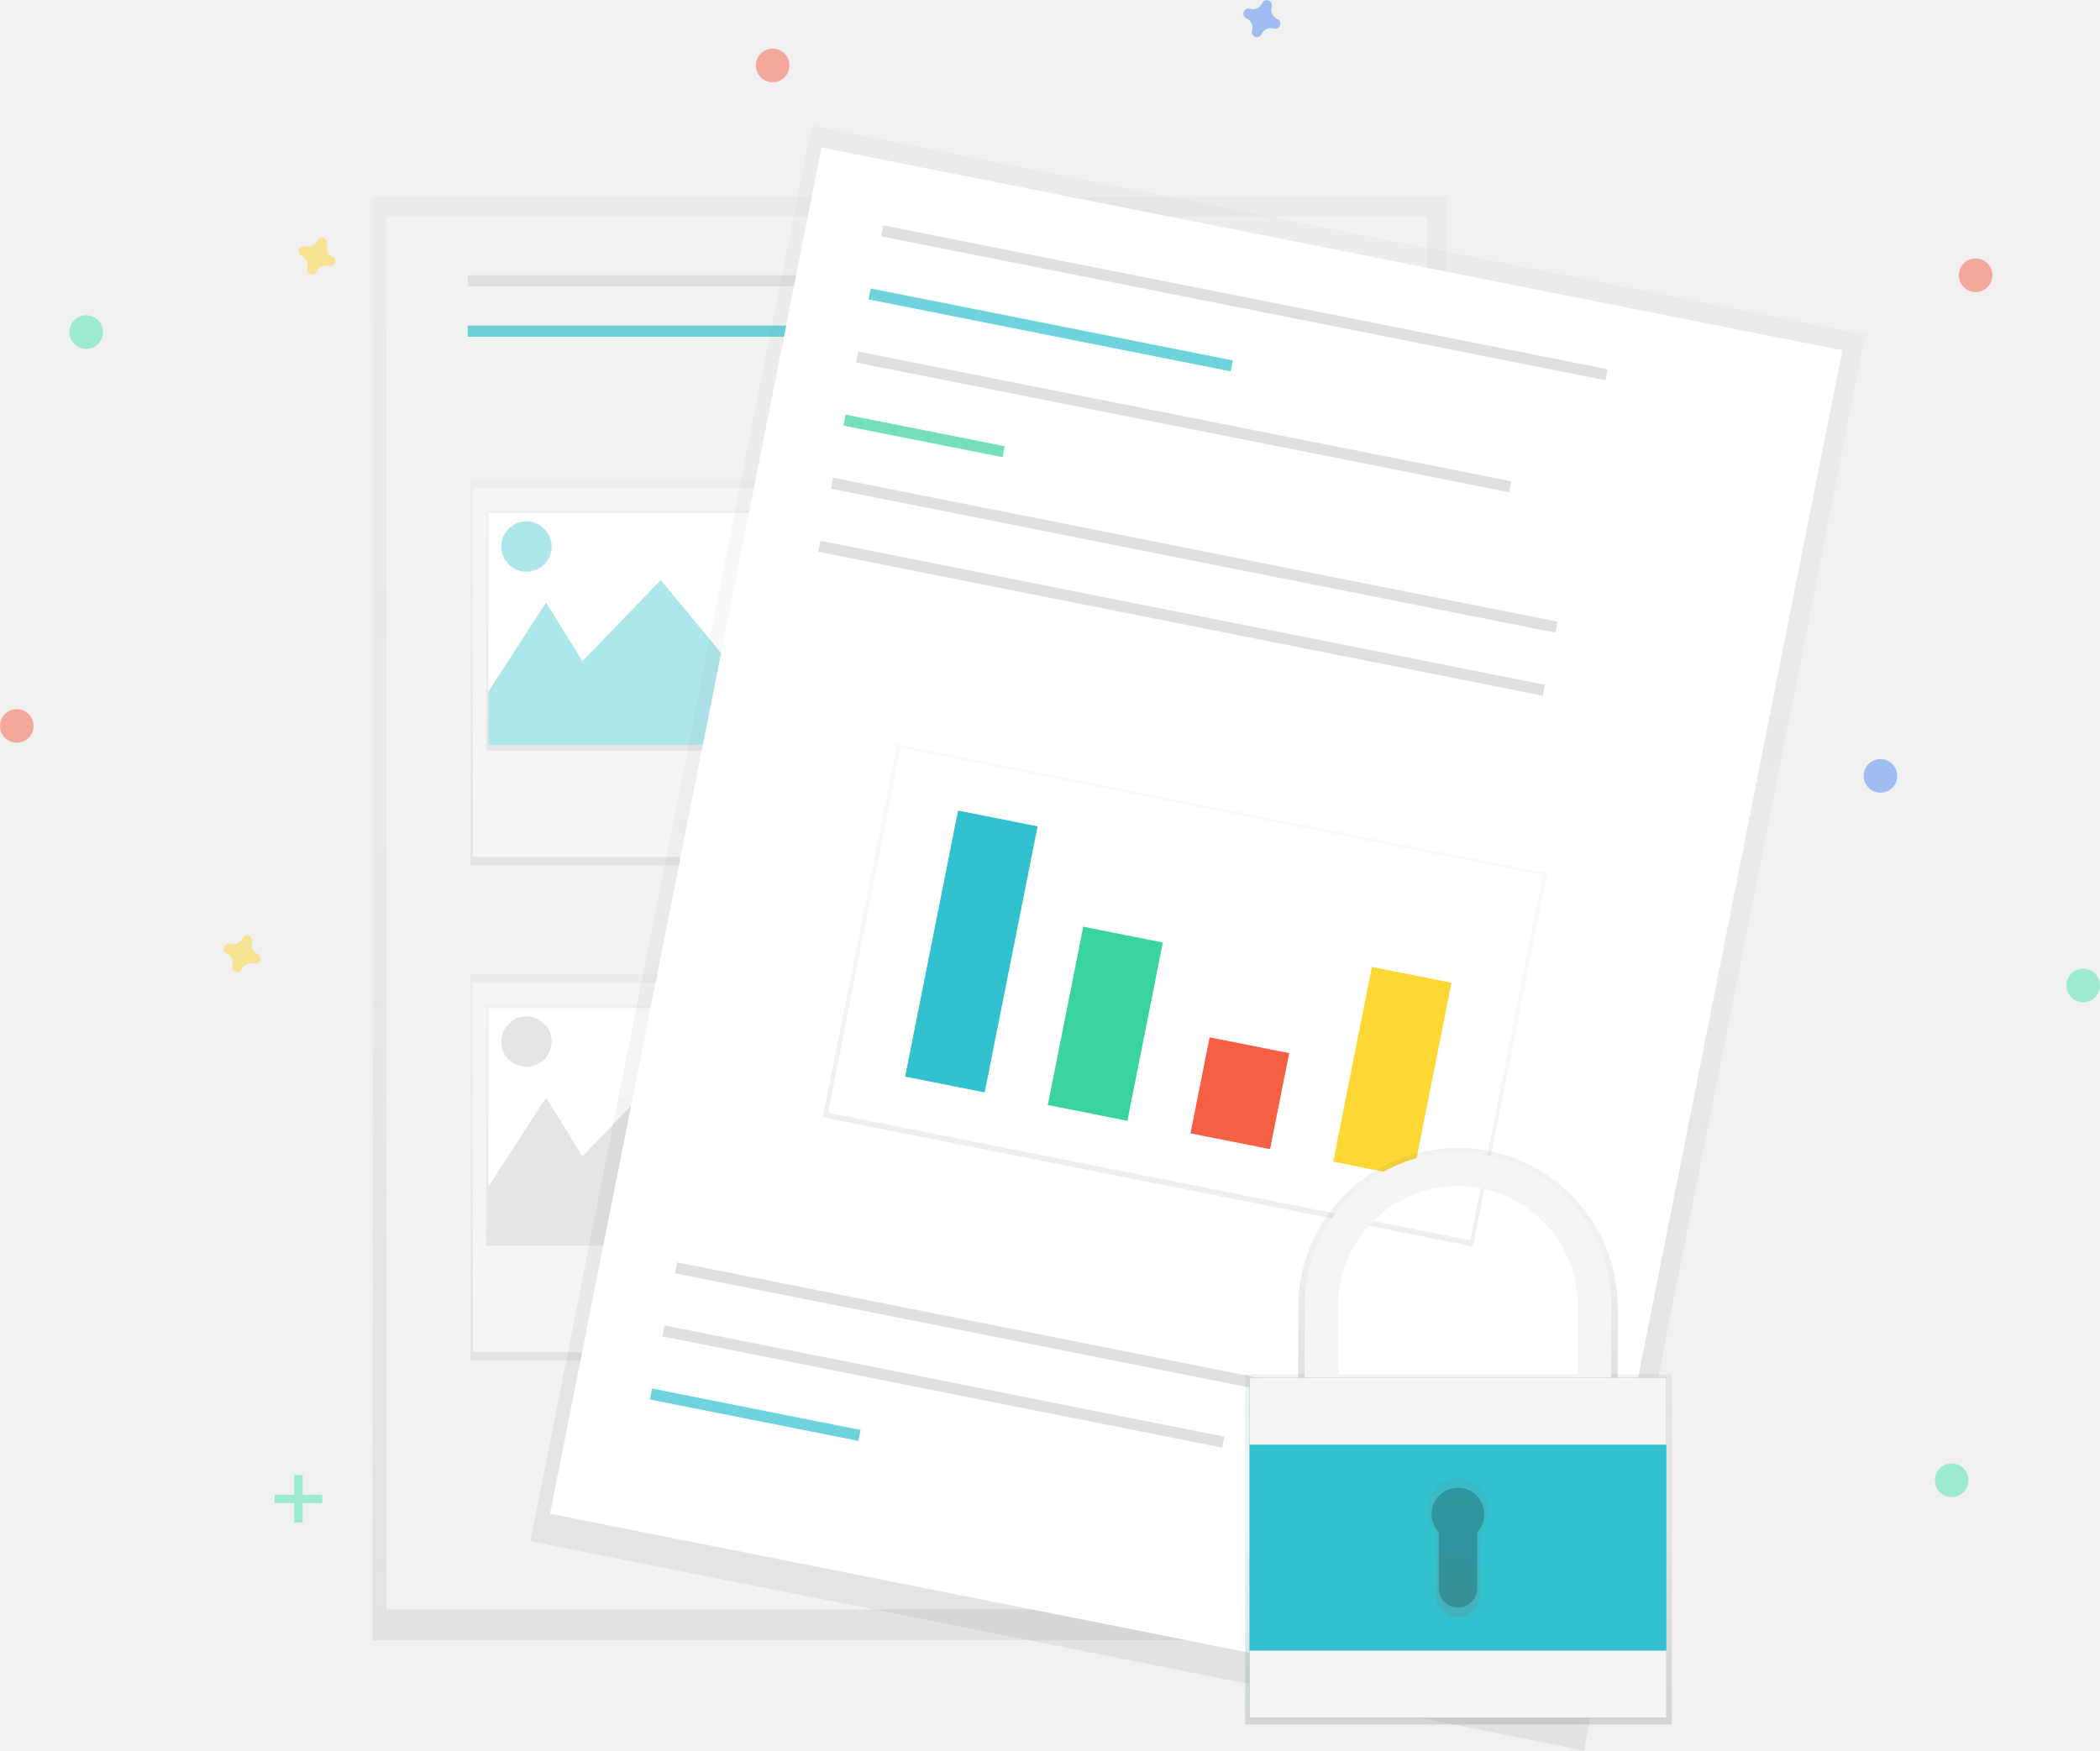
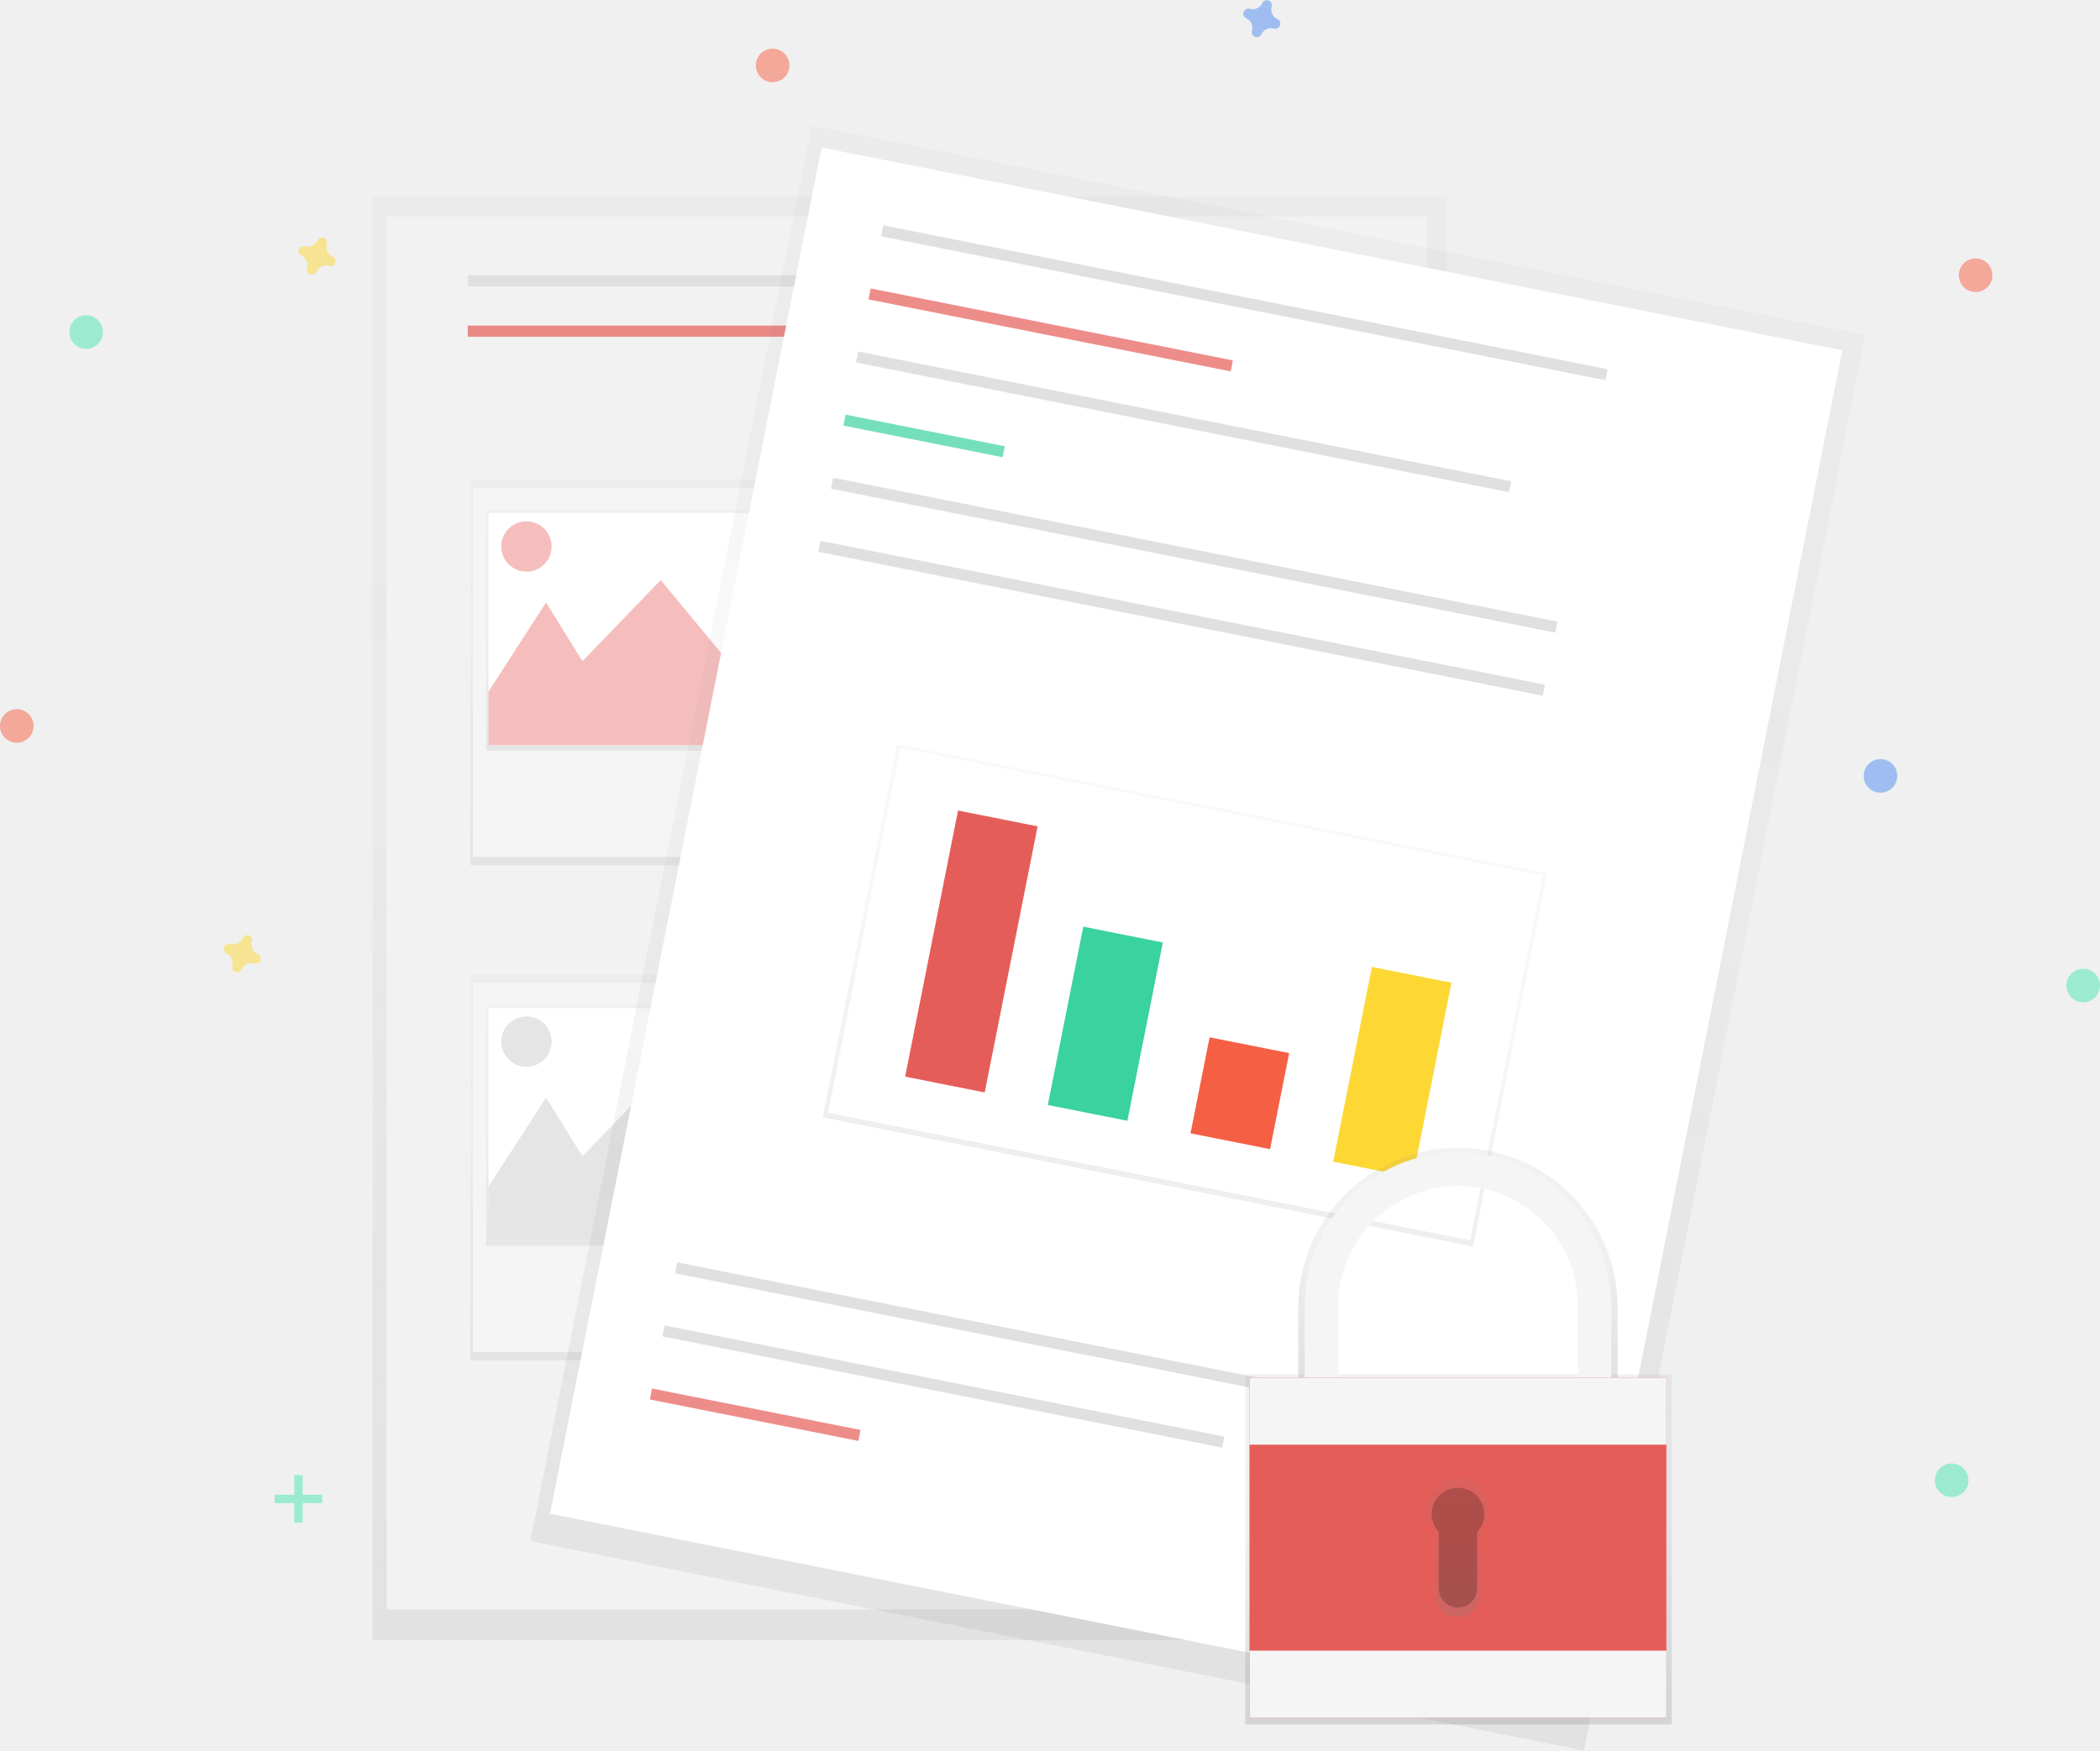
<svg xmlns="http://www.w3.org/2000/svg" xmlns:xlink="http://www.w3.org/1999/xlink" id="e8f68bdd-4984-4f2e-95b7-7fc8ec281257" data-name="Layer 1" width="918.14" height="765.54" viewBox="0 0 918.14 765.54">
  <defs>
    <linearGradient id="27aa7b70-b106-4a00-be67-693c8380e41d" x1="397.74" y1="717.25" x2="397.74" y2="86.11" gradientUnits="userSpaceOnUse">
      <stop offset="0" stop-color="gray" stop-opacity="0.25" />
      <stop offset="0.54" stop-color="gray" stop-opacity="0.12" />
      <stop offset="1" stop-color="gray" stop-opacity="0.1" />
    </linearGradient>
    <linearGradient id="46a816da-c484-41ec-8a6f-fbf14454d910" x1="288.88" y1="378.44" x2="288.88" y2="209.65" xlink:href="#27aa7b70-b106-4a00-be67-693c8380e41d" />
    <linearGradient id="32b634d8-28f1-48d9-a868-f602a2cad942" x1="288.88" y1="328.29" x2="288.88" y2="223.1" xlink:href="#27aa7b70-b106-4a00-be67-693c8380e41d" />
    <clipPath id="7a4c6aff-0be0-461b-a111-b3ae1b8fbf73" transform="translate(-140.93 -67.23)">
      <rect id="8cc91f6d-19b0-43cc-9c18-2faa83ac34ba" data-name="&lt;Rectangle&gt;" x="354.51" y="291.55" width="150.6" height="101.52" fill="#fff" />
    </clipPath>
    <linearGradient id="38f1cb81-8fac-4205-a0ff-a33ac00d354c" x1="288.88" y1="594.94" x2="288.88" y2="426.14" xlink:href="#27aa7b70-b106-4a00-be67-693c8380e41d" />
    <linearGradient id="6fc01aaf-135e-403e-a209-43b2a4fe59f1" x1="288.88" y1="544.79" x2="288.88" y2="439.6" xlink:href="#27aa7b70-b106-4a00-be67-693c8380e41d" />
    <clipPath id="79ce363a-d134-40e4-9f82-b96d04a36978" transform="translate(-140.93 -67.23)">
      <rect id="5b44e697-61fe-43bd-9a58-5f3e41301748" data-name="&lt;Rectangle&gt;" x="354.51" y="508.05" width="150.6" height="101.52" fill="#fff" />
    </clipPath>
    <linearGradient id="54803c44-522d-4b9e-9a34-f1f7b43e8483" x1="671.57" y1="760.34" x2="671.57" y2="129.2" gradientTransform="translate(1109.43 -194.1) rotate(90)" xlink:href="#27aa7b70-b106-4a00-be67-693c8380e41d" />
    <linearGradient id="089a6a47-adaa-499b-aefb-cd6464b62fb8" x1="670.96" y1="553.63" x2="670.96" y2="387.28" gradientTransform="translate(1129.51 -168.41) rotate(90)" xlink:href="#27aa7b70-b106-4a00-be67-693c8380e41d" />
    <linearGradient id="fd8d88e0-7826-450d-9e0b-001d1be709c2" x1="637.66" y1="754.12" x2="637.66" y2="601.05" xlink:href="#27aa7b70-b106-4a00-be67-693c8380e41d" />
    <linearGradient id="8d1793c5-b76e-44e2-a52e-569460402331" x1="778.37" y1="673.86" x2="778.37" y2="569.13" xlink:href="#27aa7b70-b106-4a00-be67-693c8380e41d" />
    <linearGradient id="4745700d-8097-45ff-9f71-625443fc4ad8" x1="778.37" y1="774.41" x2="778.37" y2="713.66" xlink:href="#27aa7b70-b106-4a00-be67-693c8380e41d" />
  </defs>
  <g opacity="0.5">
    <rect x="162.9" y="86.11" width="469.69" height="631.14" fill="url(#27aa7b70-b106-4a00-be67-693c8380e41d)" />
  </g>
  <rect x="169.02" y="94.67" width="455.01" height="609.12" fill="#f2f2f2" />
  <rect x="204.49" y="120.36" width="156.56" height="4.89" fill="#e0e0e0" />
-   <rect x="204.49" y="142.37" width="156.56" height="4.89" fill="#32C1CE" opacity="0.7" />
+   <rect x="204.49" y="142.37" width="156.56" height="4.89" fill="#E55D59" opacity="0.7" />
  <rect x="384.29" y="120.36" width="156.56" height="4.89" fill="#e0e0e0" />
  <rect x="408.75" y="259.8" width="156.56" height="4.89" fill="#e0e0e0" />
  <rect x="412.42" y="273.25" width="156.56" height="4.89" fill="#e0e0e0" />
  <rect x="419.76" y="286.7" width="156.56" height="4.89" fill="#e0e0e0" />
  <rect x="408.75" y="476.29" width="156.56" height="4.89" fill="#e0e0e0" />
  <rect x="412.42" y="489.75" width="156.56" height="4.89" fill="#e0e0e0" />
  <rect x="419.76" y="503.2" width="156.56" height="4.89" fill="#e0e0e0" />
  <g opacity="0.5">
    <rect x="205.71" y="209.65" width="166.35" height="168.79" fill="url(#46a816da-c484-41ec-8a6f-fbf14454d910)" />
  </g>
  <rect x="206.76" y="213.32" width="163.72" height="161.45" fill="#f5f5f5" />
  <g opacity="0.5">
    <rect x="212.53" y="223.1" width="152.7" height="105.19" fill="url(#32b634d8-28f1-48d9-a868-f602a2cad942)" />
  </g>
  <rect id="689f37f3-cc41-448d-b172-63ec123bc985" data-name="&lt;Rectangle&gt;" x="213.58" y="224.32" width="150.6" height="101.52" fill="#fff" />
  <g clip-path="url(#7a4c6aff-0be0-461b-a111-b3ae1b8fbf73)">
-     <polygon points="200.82 322.18 238.74 263.46 254.64 289.15 288.88 253.68 318.24 289.15 343.93 236.56 409.98 341.75 195.93 334.41 200.82 322.18" fill="#32C1CE" opacity="0.4" />
-     <circle cx="230.17" cy="239" r="11.01" fill="#32C1CE" opacity="0.4" />
+     <polygon points="200.82 322.18 238.74 263.46 254.64 289.15 288.88 253.68 318.24 289.15 343.93 236.56 409.98 341.75 195.93 334.41 200.82 322.18" fill="#E55D59" opacity="0.4" />
+     <circle cx="230.17" cy="239" r="11.01" fill="#E55D59" opacity="0.4" />
  </g>
  <g opacity="0.5">
    <rect x="205.71" y="426.14" width="166.35" height="168.79" fill="url(#38f1cb81-8fac-4205-a0ff-a33ac00d354c)" />
  </g>
  <rect x="206.76" y="429.81" width="163.72" height="161.45" fill="#f5f5f5" />
  <g opacity="0.5">
    <rect x="212.53" y="439.6" width="152.7" height="105.19" fill="url(#6fc01aaf-135e-403e-a209-43b2a4fe59f1)" />
  </g>
  <rect id="b429ac3a-f8a8-4171-bcce-5b6c002c0714" data-name="&lt;Rectangle&gt;" x="213.58" y="440.82" width="150.6" height="101.52" fill="#fff" />
  <g clip-path="url(#79ce363a-d134-40e4-9f82-b96d04a36978)">
    <polygon points="200.82 538.67 238.74 479.96 254.64 505.65 288.88 470.18 318.24 505.65 343.93 453.05 409.98 558.24 195.93 550.9 200.82 538.67" fill="#bdbdbd" opacity="0.4" />
    <circle cx="230.17" cy="455.5" r="11.01" fill="#bdbdbd" opacity="0.4" />
  </g>
  <g opacity="0.5">
    <rect x="349.09" y="242.63" width="631.14" height="469.69" transform="translate(-74.16 969.06) rotate(-78.76)" fill="url(#54803c44-522d-4b9e-9a34-f1f7b43e8483)" />
  </g>
  <rect x="359.37" y="247.33" width="609.12" height="455.01" transform="translate(-72.16 966.22) rotate(-78.76)" fill="#fff" />
  <rect x="523.5" y="197.22" width="322.91" height="4.89" transform="translate(-88.86 -196.94) rotate(11.24)" fill="#e0e0e0" />
  <rect x="433.36" y="650.7" width="322.91" height="4.89" transform="translate(-2.18 -170.66) rotate(11.24)" fill="#e0e0e0" />
  <rect x="428.58" y="671.14" width="249.52" height="4.89" transform="translate(1.01 -162.18) rotate(11.24)" fill="#e0e0e0" />
-   <rect x="424.6" y="683.47" width="92.96" height="4.89" transform="translate(1.84 -145.91) rotate(11.24)" fill="#32C1CE" opacity="0.7" />
-   <rect x="519.57" y="209.08" width="161.45" height="4.89" transform="translate(-88.17 -180.2) rotate(11.24)" fill="#32C1CE" opacity="0.7" />
+   <rect x="424.6" y="683.47" width="92.96" height="4.89" transform="translate(1.84 -145.91) rotate(11.24)" fill="#E55D59" opacity="0.7" />
+   <rect x="519.57" y="209.08" width="161.45" height="4.89" transform="translate(-88.17 -180.2) rotate(11.24)" fill="#E55D59" opacity="0.7" />
  <rect x="512.84" y="249.31" width="291.11" height="4.89" transform="translate(-79.21 -190.76) rotate(11.24)" fill="#e0e0e0" />
  <rect x="509.47" y="255.44" width="70.94" height="4.89" transform="translate(-80.19 -168.52) rotate(11.24)" fill="#3ad29f" opacity="0.7" />
  <rect x="501.56" y="307.59" width="322.91" height="4.89" transform="translate(-67.76 -190.54) rotate(11.24)" fill="#e0e0e0" />
  <g opacity="0.5">
    <rect x="575.87" y="357.6" width="166.35" height="289.88" transform="translate(-103.27 983.74) rotate(-78.76)" fill="url(#089a6a47-adaa-499b-aefb-cd6464b62fb8)" />
  </g>
  <rect x="516.06" y="420.61" width="286.22" height="162.68" transform="translate(-30.42 -186.11) rotate(11.24)" fill="#fff" />
  <rect x="496.08" y="335.18" width="322.91" height="4.89" transform="translate(-62.49 -188.94) rotate(11.24)" fill="#e0e0e0" />
-   <rect x="547.86" y="424.02" width="35.47" height="118.64" transform="translate(-35.84 -168.22) rotate(11.24)" fill="#32C1CE" />
+   <rect x="547.86" y="424.02" width="35.47" height="118.64" transform="translate(-35.84 -168.22) rotate(11.24)" fill="#E55D59" />
  <rect x="606.43" y="475.19" width="35.47" height="79.5" transform="translate(-28.56 -179.03) rotate(11.24)" fill="#3ad29f" />
  <rect x="665.23" y="523.93" width="35.47" height="42.81" transform="translate(-21.5 -189.92) rotate(11.24)" fill="#f55f44" />
  <rect x="731.91" y="492.72" width="35.47" height="86.84" transform="translate(-22.02 -203.09) rotate(11.24)" fill="#fdd835" />
  <g opacity="0.5">
    <rect x="128.65" y="645.09" width="3.67" height="20.79" fill="#47e6b1" />
    <rect x="269.58" y="712.31" width="3.67" height="20.79" transform="translate(853.2 384.07) rotate(90)" fill="#47e6b1" />
  </g>
  <path d="M699.44,75.56a4.49,4.49,0,0,1-2.5-5.43,2.16,2.16,0,0,0,.1-.5h0a2.25,2.25,0,0,0-4-1.49h0a2.16,2.16,0,0,0-.25.44,4.49,4.49,0,0,1-5.43,2.5,2.16,2.16,0,0,0-.5-.1h0a2.25,2.25,0,0,0-1.49,4h0a2.16,2.16,0,0,0,.44.25,4.49,4.49,0,0,1,2.5,5.43,2.16,2.16,0,0,0-.1.5h0a2.25,2.25,0,0,0,4,1.49h0a2.16,2.16,0,0,0,.25-.44,4.49,4.49,0,0,1,5.43-2.5,2.16,2.16,0,0,0,.5.1h0a2.25,2.25,0,0,0,1.49-4h0A2.16,2.16,0,0,0,699.44,75.56Z" transform="translate(-140.93 -67.23)" fill="#4d8af0" opacity="0.5" />
  <path d="M286.33,179.4a4.49,4.49,0,0,1-2.5-5.43,2.16,2.16,0,0,0,.1-.5h0a2.25,2.25,0,0,0-4-1.49h0a2.16,2.16,0,0,0-.25.44,4.49,4.49,0,0,1-5.43,2.5,2.16,2.16,0,0,0-.5-.1h0a2.25,2.25,0,0,0-1.49,4h0a2.16,2.16,0,0,0,.44.25,4.49,4.49,0,0,1,2.5,5.43,2.16,2.16,0,0,0-.1.5h0a2.25,2.25,0,0,0,4,1.49h0a2.16,2.16,0,0,0,.25-.44,4.49,4.49,0,0,1,5.43-2.5,2.16,2.16,0,0,0,.5.1h0a2.25,2.25,0,0,0,1.49-4h0A2.16,2.16,0,0,0,286.33,179.4Z" transform="translate(-140.93 -67.23)" fill="#fdd835" opacity="0.5" />
  <path d="M253.63,484.46a4.49,4.49,0,0,1-2.5-5.43,2.16,2.16,0,0,0,.1-.5h0a2.25,2.25,0,0,0-4-1.49h0a2.16,2.16,0,0,0-.25.44,4.49,4.49,0,0,1-5.43,2.5,2.16,2.16,0,0,0-.5-.1h0a2.25,2.25,0,0,0-1.49,4h0a2.16,2.16,0,0,0,.44.25,4.49,4.49,0,0,1,2.5,5.43,2.16,2.16,0,0,0-.1.5h0a2.25,2.25,0,0,0,4,1.49h0a2.16,2.16,0,0,0,.25-.44,4.49,4.49,0,0,1,5.43-2.5,2.16,2.16,0,0,0,.5.1h0a2.25,2.25,0,0,0,1.49-4h0A2.16,2.16,0,0,0,253.63,484.46Z" transform="translate(-140.93 -67.23)" fill="#fdd835" opacity="0.5" />
  <circle cx="337.81" cy="28.62" r="7.34" fill="#f55f44" opacity="0.5" />
  <circle cx="7.34" cy="317.46" r="7.34" fill="#f55f44" opacity="0.5" />
  <circle cx="863.76" cy="120.36" r="7.34" fill="#f55f44" opacity="0.5" />
  <circle cx="822.17" cy="339.3" r="7.34" fill="#4d8af0" opacity="0.5" />
  <circle cx="37.68" cy="145.22" r="7.34" fill="#47e6b1" opacity="0.5" />
  <circle cx="853.29" cy="647.34" r="7.34" fill="#47e6b1" opacity="0.5" />
  <circle cx="910.8" cy="430.97" r="7.34" fill="#47e6b1" opacity="0.5" />
  <rect x="544.42" y="601.05" width="186.48" height="153.07" fill="url(#fd8d88e0-7826-450d-9e0b-001d1be709c2)" />
  <path d="M723.82,639a54.55,54.55,0,0,1,109.1,0v34.91h15.27V639a69.82,69.82,0,0,0-139.65,0v34.91h15.27Z" transform="translate(-140.93 -67.23)" fill="url(#8d1793c5-b76e-44e2-a52e-569460402331)" />
  <path d="M726,638.25a52.37,52.37,0,1,1,104.74,0v33.52H845.4V638.25a67,67,0,0,0-134.06,0v33.52H726Z" transform="translate(-140.93 -67.23)" fill="#f5f5f5" />
-   <rect x="546.32" y="602.45" width="182.24" height="148.73" fill="#32C1CE" />
+   <rect x="546.32" y="602.45" width="182.24" height="148.73" fill="#E55D59" />
  <rect x="546.32" y="602.45" width="182.24" height="148.73" fill="#f5f5f5" />
-   <rect x="546.32" y="631.77" width="182.24" height="90.07" fill="#32C1CE" />
+   <rect x="546.32" y="631.77" width="182.24" height="90.07" fill="#E55D59" />
  <path d="M791.73,727a13.36,13.36,0,1,0-23.08,9.15v28.51a9.72,9.72,0,0,0,19.44,0V736.18A13.3,13.3,0,0,0,791.73,727Z" transform="translate(-140.93 -67.23)" fill="url(#4745700d-8097-45ff-9f71-625443fc4ad8)" />
  <path d="M789.89,729.38a11.52,11.52,0,1,0-19.9,7.89v24.58a8.38,8.38,0,1,0,16.76,0V737.27A11.47,11.47,0,0,0,789.89,729.38Z" transform="translate(-140.93 -67.23)" opacity="0.2" />
</svg>
